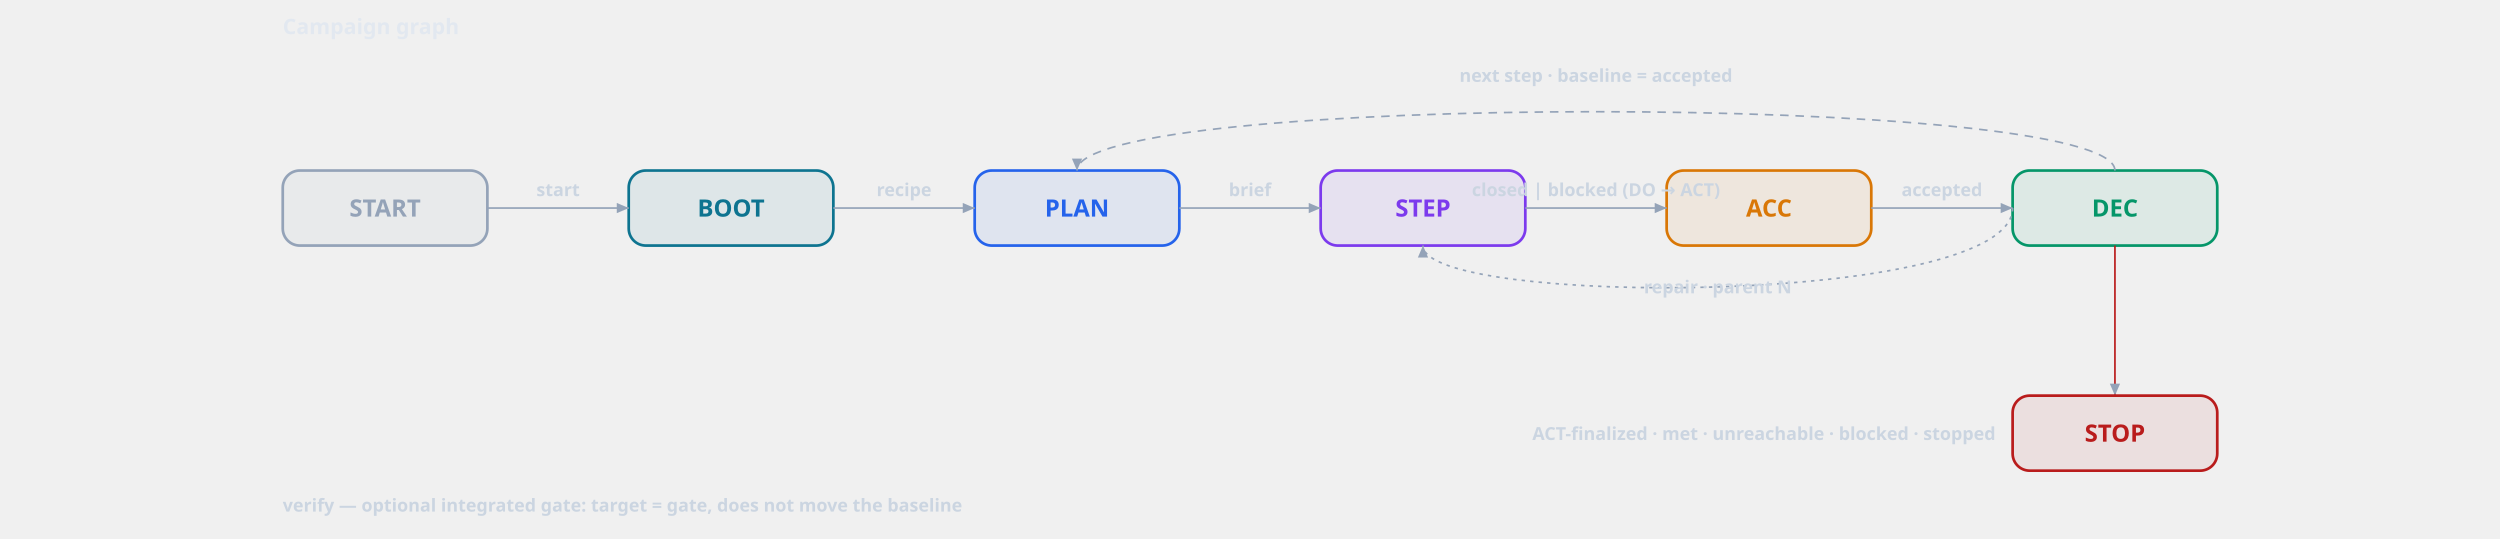
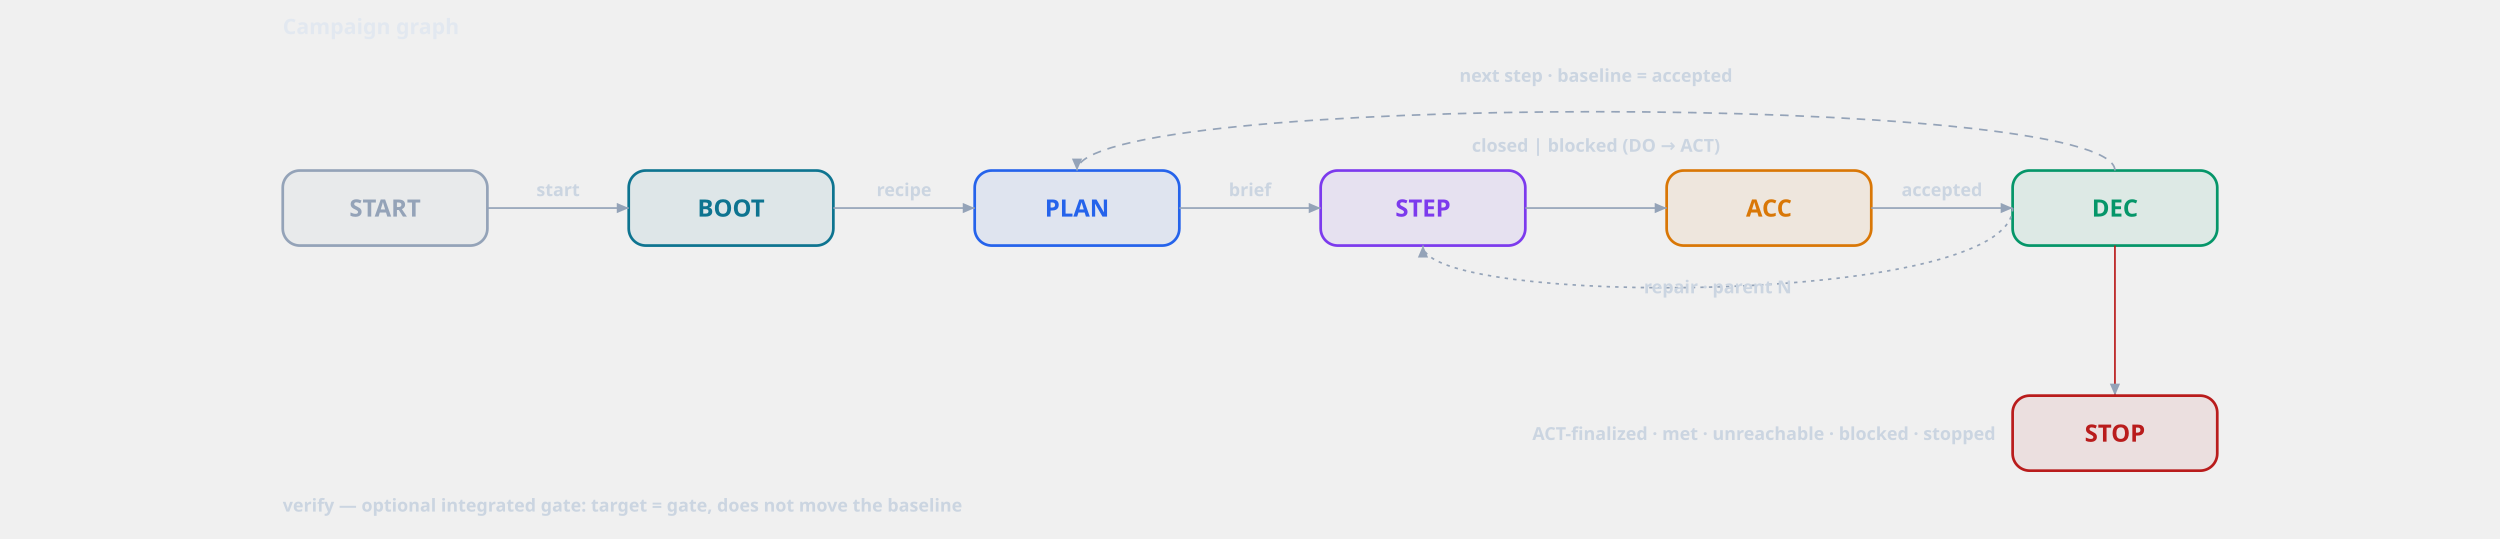
<svg xmlns="http://www.w3.org/2000/svg" viewBox="0 688 1466 316" width="1466" height="316" font-family="Segoe UI, system-ui, sans-serif">
  <defs>
    <marker id="arrow" markerWidth="9" markerHeight="9" refX="7" refY="3" orient="auto">
      <path d="M0,0 L7,3 L0,6 Z" fill="#94a3b8" />
    </marker>
  </defs>
  <style>
.t{font-size:13px;font-weight:600;fill:#e2e8f0}
.s{font-size:10.5px;fill:#94a3b8}
.h{font-size:12.5px;font-weight:700;fill:#ffffff}
.ho{font-size:9.5px;fill:#ffffff;fill-opacity:0.85}
.g{font-size:10.5px;font-weight:600}
.band{fill:#141d31}
.bt{fill:#ffffff;font-size:15px;font-weight:700}
.ol{fill:#e2e8f0;font-size:11.5px}
.lt{font-size:12.5px;font-weight:700;fill:#e2e8f0}
.ls{font-size:10.5px;fill:#94a3b8}
.lm{font-family:ui-monospace,Consolas,Menlo,monospace;font-size:12px;font-weight:700}
.bm{font-family:ui-monospace,Consolas,Menlo,monospace;font-size:10.5px;font-weight:700}
.st{font-size:14px;font-weight:700}
</style>
  <rect x="24" y="24" width="1418" height="138" rx="10" class="band" />
  <text x="42" y="48" class="bt">Orchestrator · cheap — cycle-control / campaign-control</text>
  <text x="42" y="76" class="ol">← BOOTSTRAP ← "campaign start" · "new goal"</text>
  <text x="42" y="94" class="ol">← PLAN ← "baseline accepted" · "next seed"</text>
  <text x="42" y="112" class="ol">← STEP ← "brief approved" · "replan r+1"</text>
  <text x="751.0" y="76" class="ol">← ACCEPT ← "step closed"</text>
  <text x="751.0" y="94" class="ol">← DECIDE ← "measurement accepted"</text>
  <text x="751.0" y="112" class="ol">← STOP ← "met" · "unreachable" · "blocked" · "stopped"</text>
  <rect x="24" y="224" width="210" height="40" rx="8" fill="#0e7490" />
  <text x="129.0" y="241" class="h" text-anchor="middle">B · BOOTSTRAP</text>
  <text x="129.0" y="257" class="ho" text-anchor="middle">pdca-planner + pdca-executor · medium/cheap</text>
  <polyline points="129.0,264 129.0,280" fill="none" stroke="#94a3b8" marker-end="url(#arrow)" />
  <rect x="24" y="280" width="210" height="50" rx="8" fill="#223046" stroke="#3b4a63" stroke-width="1" />
  <rect x="25" y="287" width="3" height="36" rx="1.5" fill="#4f46e5" />
  <rect x="176" y="287" width="50" height="18" rx="6" fill="#4f46e5" />
  <text x="201.0" y="299.5" class="bm" fill="#cbd5e1" text-anchor="middle">medium</text>
  <text x="37" y="303" class="t">Goal + recipe</text>
  <text x="37" y="322" class="s">pdca-planner · read-only · fixation</text>
  <rect x="24" y="342" width="210" height="50" rx="8" fill="#223046" stroke="#3b4a63" stroke-width="1" />
  <rect x="25" y="349" width="3" height="36" rx="1.5" fill="#0d9488" />
  <rect x="176" y="349" width="50" height="18" rx="6" fill="#0d9488" />
  <text x="201.0" y="361.5" class="bm" fill="#cbd5e1" text-anchor="middle">cheap</text>
  <text x="37" y="365" class="t">Baseline</text>
  <text x="37" y="384" class="s">pdca-executor · edit/bash · recipe</text>
  <polyline points="129.0,330 129.0,342" fill="none" stroke="#64748b" marker-end="url(#arrow)" />
  <rect x="24" y="404" width="210" height="50" rx="8" fill="#223046" stroke="#3b4a63" stroke-width="1" />
  <rect x="25" y="411" width="3" height="36" rx="1.5" fill="#4f46e5" />
  <rect x="176" y="411" width="50" height="18" rx="6" fill="#4f46e5" />
  <text x="201.0" y="423.5" class="bm" fill="#cbd5e1" text-anchor="middle">medium</text>
  <text x="37" y="427" class="t">Floor · target</text>
  <text x="37" y="446" class="s">pdca-planner · baseline + floor</text>
  <polyline points="129.0,392 129.0,404" fill="none" stroke="#64748b" marker-end="url(#arrow)" />
  <rect x="24" y="466" width="210" height="50" rx="8" fill="#223046" stroke="#3b4a63" stroke-width="1" />
  <rect x="25" y="473" width="3" height="36" rx="1.5" fill="#0d9488" />
  <rect x="176" y="473" width="50" height="18" rx="6" fill="#0d9488" />
  <text x="201.0" y="485.5" class="bm" fill="#cbd5e1" text-anchor="middle">cheap</text>
  <text x="37" y="489" class="t">Status file</text>
  <text x="37" y="508" class="s">primary · status-only · one file</text>
  <polyline points="129.0,454 129.0,466" fill="none" stroke="#64748b" marker-end="url(#arrow)" />
  <rect x="18" y="272" width="222" height="252" rx="12" fill="none" stroke="#0e7490" stroke-opacity="0.6" stroke-width="1.6" />
  <rect x="258" y="224" width="268" height="40" rx="8" fill="#2563eb" />
  <text x="392.0" y="241" class="h" text-anchor="middle">P · PLAN</text>
  <text x="392.0" y="257" class="ho" text-anchor="middle">pdca-scout + pdca-planner · cheap/medium</text>
  <polyline points="392.0,264 392.0,280" fill="none" stroke="#94a3b8" marker-end="url(#arrow)" />
  <rect x="258" y="280" width="268" height="50" rx="8" fill="#223046" stroke="#3b4a63" stroke-width="1" />
  <rect x="259" y="287" width="3" height="36" rx="1.5" fill="#0d9488" />
  <rect x="468" y="287" width="50" height="18" rx="6" fill="#0d9488" />
  <text x="493.0" y="299.5" class="bm" fill="#cbd5e1" text-anchor="middle">cheap</text>
  <text x="271" y="303" class="t">Discover · gap map</text>
  <text x="271" y="322" class="s">pdca-scout · gap + deferred · read-only</text>
  <rect x="258" y="342" width="268" height="50" rx="8" fill="#223046" stroke="#3b4a63" stroke-width="1" />
  <rect x="259" y="349" width="3" height="36" rx="1.5" fill="#0d9488" />
  <rect x="468" y="349" width="50" height="18" rx="6" fill="#0d9488" />
  <text x="493.0" y="361.5" class="bm" fill="#cbd5e1" text-anchor="middle">cheap</text>
  <text x="271" y="365" class="t">Ranked seed</text>
  <text x="271" y="384" class="s">pdca-scout · facts, not a decision</text>
  <polyline points="392.0,330 392.0,342" fill="none" stroke="#64748b" marker-end="url(#arrow)" />
  <rect x="258" y="404" width="268" height="50" rx="8" fill="#223046" stroke="#3b4a63" stroke-width="1" />
  <rect x="259" y="411" width="3" height="36" rx="1.5" fill="#4f46e5" />
  <rect x="468" y="411" width="50" height="18" rx="6" fill="#4f46e5" />
  <text x="493.0" y="423.5" class="bm" fill="#cbd5e1" text-anchor="middle">medium</text>
  <text x="271" y="427" class="t">Brief · six blocks</text>
  <text x="271" y="446" class="s">pdca-planner · read-only</text>
  <polyline points="392.0,392 392.0,404" fill="none" stroke="#64748b" marker-end="url(#arrow)" />
  <rect x="258" y="466" width="268" height="50" rx="8" fill="#223046" stroke="#3b4a63" stroke-width="1" />
  <rect x="259" y="473" width="3" height="36" rx="1.5" fill="#4f46e5" />
  <rect x="468" y="473" width="50" height="18" rx="6" fill="#4f46e5" />
  <text x="493.0" y="485.5" class="bm" fill="#cbd5e1" text-anchor="middle">medium</text>
  <text x="271" y="489" class="t">Acceptance · targets</text>
  <text x="271" y="508" class="s">pdca-planner · floor · scope</text>
  <polyline points="392.0,454 392.0,466" fill="none" stroke="#64748b" marker-end="url(#arrow)" />
  <rect x="252" y="272" width="280" height="252" rx="12" fill="none" stroke="#2563eb" stroke-opacity="0.6" stroke-width="1.6" />
  <rect x="550" y="224" width="210" height="40" rx="8" fill="#7c3aed" />
  <text x="655.0" y="241" class="h" text-anchor="middle">S · STEP N</text>
  <text x="655.0" y="257" class="ho" text-anchor="middle">orchestrator · cheap</text>
  <polyline points="655.0,264 655.0,280" fill="none" stroke="#94a3b8" marker-end="url(#arrow)" />
  <rect x="550" y="280" width="210" height="50" rx="8" fill="#223046" stroke="#3b4a63" stroke-width="1" />
  <rect x="551" y="287" width="3" height="36" rx="1.5" fill="#4f46e5" />
  <rect x="702" y="287" width="50" height="18" rx="6" fill="#4f46e5" />
  <text x="727.0" y="299.5" class="bm" fill="#cbd5e1" text-anchor="middle">medium</text>
  <text x="563" y="303" class="t">P · PLAN</text>
  <text x="563" y="322" class="s">pdca-planner · step plan · rev r</text>
  <rect x="550" y="342" width="210" height="50" rx="8" fill="#223046" stroke="#3b4a63" stroke-width="1" />
  <rect x="551" y="349" width="3" height="36" rx="1.5" fill="#0d9488" />
  <rect x="702" y="349" width="50" height="18" rx="6" fill="#0d9488" />
  <text x="727.0" y="361.5" class="bm" fill="#cbd5e1" text-anchor="middle">cheap</text>
  <text x="563" y="365" class="t">D · DO</text>
  <text x="563" y="384" class="s">pdca-executor · edit/bash · facts</text>
  <polyline points="655.0,330 655.0,342" fill="none" stroke="#64748b" marker-end="url(#arrow)" />
  <rect x="550" y="404" width="210" height="50" rx="8" fill="#223046" stroke="#3b4a63" stroke-width="1" />
  <rect x="551" y="411" width="3" height="36" rx="1.5" fill="#4f46e5" />
  <rect x="702" y="411" width="50" height="18" rx="6" fill="#4f46e5" />
  <text x="727.0" y="423.5" class="bm" fill="#cbd5e1" text-anchor="middle">medium</text>
  <text x="563" y="427" class="t">C · CHECK</text>
  <text x="563" y="446" class="s">pdca-check · read-only · evidence</text>
  <polyline points="655.0,392 655.0,404" fill="none" stroke="#64748b" marker-end="url(#arrow)" />
  <rect x="550" y="466" width="210" height="50" rx="8" fill="#223046" stroke="#3b4a63" stroke-width="1" />
  <rect x="551" y="473" width="3" height="36" rx="1.5" fill="#0d9488" />
  <rect x="702" y="473" width="50" height="18" rx="6" fill="#0d9488" />
  <text x="727.0" y="485.5" class="bm" fill="#cbd5e1" text-anchor="middle">cheap</text>
  <text x="563" y="489" class="t">A · ACT</text>
  <text x="563" y="508" class="s">pdca-executor · status/docs</text>
  <polyline points="655.0,454 655.0,466" fill="none" stroke="#64748b" marker-end="url(#arrow)" />
  <rect x="550" y="528" width="210" height="50" rx="8" fill="#223046" stroke="#3b4a63" stroke-width="1" />
  <rect x="551" y="535" width="3" height="36" rx="1.5" fill="#4f46e5" />
  <rect x="702" y="535" width="50" height="18" rx="6" fill="#4f46e5" />
  <text x="727.0" y="547.5" class="bm" fill="#cbd5e1" text-anchor="middle">medium</text>
  <text x="563" y="551" class="t">Step exit</text>
  <text x="563" y="570" class="s">accept · revise · blocked → ACT</text>
  <polyline points="655.0,516 655.0,528" fill="none" stroke="#64748b" marker-end="url(#arrow)" />
  <rect x="544" y="272" width="222" height="314" rx="12" fill="none" stroke="#7c3aed" stroke-opacity="0.6" stroke-width="1.6" />
  <rect x="784" y="224" width="190" height="40" rx="8" fill="#d97706" />
  <text x="879.0" y="241" class="h" text-anchor="middle">A · ACCEPT</text>
  <text x="879.0" y="257" class="ho" text-anchor="middle">pdca-check · medium</text>
  <polyline points="879.0,264 879.0,280" fill="none" stroke="#94a3b8" marker-end="url(#arrow)" />
  <rect x="784" y="280" width="190" height="50" rx="8" fill="#223046" stroke="#3b4a63" stroke-width="1" />
  <rect x="785" y="287" width="3" height="36" rx="1.5" fill="#4f46e5" />
  <rect x="916" y="287" width="50" height="18" rx="6" fill="#4f46e5" />
  <text x="941.0" y="299.5" class="bm" fill="#cbd5e1" text-anchor="middle">medium</text>
  <text x="797" y="303" class="t">Verdict</text>
  <text x="797" y="322" class="s">pdca-check · read-only · by rows</text>
  <rect x="784" y="342" width="190" height="50" rx="8" fill="#223046" stroke="#3b4a63" stroke-width="1" />
  <rect x="785" y="349" width="3" height="36" rx="1.5" fill="#0d9488" />
  <rect x="916" y="349" width="50" height="18" rx="6" fill="#0d9488" />
  <text x="941.0" y="361.5" class="bm" fill="#cbd5e1" text-anchor="middle">cheap</text>
  <text x="797" y="365" class="t">Number</text>
  <text x="797" y="384" class="s">one run · red is archived</text>
  <polyline points="879.0,330 879.0,342" fill="none" stroke="#64748b" marker-end="url(#arrow)" />
  <rect x="784" y="404" width="190" height="50" rx="8" fill="#223046" stroke="#3b4a63" stroke-width="1" />
  <rect x="785" y="411" width="3" height="36" rx="1.5" fill="#0d9488" />
  <rect x="916" y="411" width="50" height="18" rx="6" fill="#0d9488" />
  <text x="941.0" y="423.5" class="bm" fill="#cbd5e1" text-anchor="middle">cheap</text>
  <text x="797" y="427" class="t">Step row</text>
  <text x="797" y="446" class="s">one writer · status write</text>
  <polyline points="879.0,392 879.0,404" fill="none" stroke="#64748b" marker-end="url(#arrow)" />
  <rect x="778" y="272" width="202" height="190" rx="12" fill="none" stroke="#d97706" stroke-opacity="0.6" stroke-width="1.6" />
  <rect x="998" y="224" width="220" height="40" rx="8" fill="#059669" />
  <text x="1108.0" y="241" class="h" text-anchor="middle">R · DECIDE</text>
  <text x="1108.0" y="257" class="ho" text-anchor="middle">pdca-planner · medium</text>
  <polyline points="1108.0,264 1108.0,280" fill="none" stroke="#94a3b8" marker-end="url(#arrow)" />
  <rect x="998" y="280" width="220" height="50" rx="8" fill="#223046" stroke="#3b4a63" stroke-width="1" />
  <rect x="999" y="287" width="3" height="36" rx="1.5" fill="#4f46e5" />
  <rect x="1160" y="287" width="50" height="18" rx="6" fill="#4f46e5" />
  <text x="1185.0" y="299.5" class="bm" fill="#cbd5e1" text-anchor="middle">medium</text>
  <text x="1011" y="303" class="t">Goal?</text>
  <text x="1011" y="322" class="s">pdca-planner · predicate</text>
  <rect x="998" y="342" width="220" height="50" rx="8" fill="#223046" stroke="#3b4a63" stroke-width="1" />
  <rect x="999" y="349" width="3" height="36" rx="1.5" fill="#4f46e5" />
  <rect x="1160" y="349" width="50" height="18" rx="6" fill="#4f46e5" />
  <text x="1185.0" y="361.5" class="bm" fill="#cbd5e1" text-anchor="middle">medium</text>
  <text x="1011" y="365" class="t">Remainder</text>
  <text x="1011" y="384" class="s">prove with numbers · blocker</text>
  <polyline points="1108.0,330 1108.0,342" fill="none" stroke="#64748b" marker-end="url(#arrow)" />
  <rect x="998" y="404" width="220" height="50" rx="8" fill="#223046" stroke="#3b4a63" stroke-width="1" />
  <rect x="999" y="411" width="3" height="36" rx="1.5" fill="#4f46e5" />
  <rect x="1160" y="411" width="50" height="18" rx="6" fill="#4f46e5" />
  <text x="1185.0" y="423.5" class="bm" fill="#cbd5e1" text-anchor="middle">medium</text>
  <text x="1011" y="427" class="t">Next seed</text>
  <text x="1011" y="446" class="s">pdca-planner · the next step</text>
  <polyline points="1108.0,392 1108.0,404" fill="none" stroke="#64748b" marker-end="url(#arrow)" />
  <rect x="998" y="466" width="220" height="50" rx="8" fill="#223046" stroke="#3b4a63" stroke-width="1" />
  <rect x="999" y="473" width="3" height="36" rx="1.5" fill="#4f46e5" />
  <rect x="1160" y="473" width="50" height="18" rx="6" fill="#4f46e5" />
  <text x="1185.0" y="485.5" class="bm" fill="#cbd5e1" text-anchor="middle">medium</text>
  <text x="1011" y="489" class="t">Route</text>
  <text x="1011" y="508" class="s">next · revise · stop</text>
  <polyline points="1108.0,454 1108.0,466" fill="none" stroke="#64748b" marker-end="url(#arrow)" />
  <rect x="992" y="272" width="232" height="252" rx="12" fill="none" stroke="#059669" stroke-opacity="0.6" stroke-width="1.6" />
  <rect x="1242" y="224" width="200" height="40" rx="8" fill="#b91c1c" />
  <text x="1342.0" y="241" class="h" text-anchor="middle">X · STOP</text>
  <text x="1342.0" y="257" class="ho" text-anchor="middle">primary · cheap</text>
  <polyline points="1342.0,264 1342.0,280" fill="none" stroke="#94a3b8" marker-end="url(#arrow)" />
  <rect x="1242" y="280" width="200" height="50" rx="8" fill="#223046" stroke="#3b4a63" stroke-width="1" />
  <rect x="1243" y="287" width="3" height="36" rx="1.5" fill="#0d9488" />
  <rect x="1384" y="287" width="50" height="18" rx="6" fill="#0d9488" />
  <text x="1409.0" y="299.5" class="bm" fill="#cbd5e1" text-anchor="middle">cheap</text>
  <text x="1255" y="303" class="t">met</text>
  <text x="1255" y="322" class="s">the only success</text>
  <rect x="1242" y="342" width="200" height="50" rx="8" fill="#223046" stroke="#3b4a63" stroke-width="1" />
  <rect x="1243" y="349" width="3" height="36" rx="1.5" fill="#0d9488" />
  <rect x="1384" y="349" width="50" height="18" rx="6" fill="#0d9488" />
  <text x="1409.0" y="361.5" class="bm" fill="#cbd5e1" text-anchor="middle">cheap</text>
  <text x="1255" y="365" class="t">unreachable</text>
  <text x="1255" y="384" class="s">the remainder proven by numbers</text>
  <polyline points="1342.0,330 1342.0,342" fill="none" stroke="#64748b" marker-end="url(#arrow)" />
  <rect x="1242" y="404" width="200" height="50" rx="8" fill="#223046" stroke="#3b4a63" stroke-width="1" />
  <rect x="1243" y="411" width="3" height="36" rx="1.5" fill="#0d9488" />
  <rect x="1384" y="411" width="50" height="18" rx="6" fill="#0d9488" />
  <text x="1409.0" y="423.5" class="bm" fill="#cbd5e1" text-anchor="middle">cheap</text>
  <text x="1255" y="427" class="t">blocked/stopped</text>
  <text x="1255" y="446" class="s">resume point in the status file</text>
  <polyline points="1342.0,392 1342.0,404" fill="none" stroke="#64748b" marker-end="url(#arrow)" />
  <rect x="1236" y="272" width="212" height="190" rx="12" fill="none" stroke="#b91c1c" stroke-opacity="0.6" stroke-width="1.6" />
  <polyline points="113.0,162 113.0,224" fill="none" stroke="#94a3b8" data-edge-id="dispatch_b" marker-end="url(#arrow)" />
  <text x="105.0" y="196.0" class="g" fill="#94a3b8" text-anchor="end">start</text>
  <polyline points="145.0,224 145.0,162" fill="none" stroke="#94a3b8" data-edge-id="return_b" marker-end="url(#arrow)" />
  <polyline points="376.0,162 376.0,224" fill="none" stroke="#94a3b8" data-edge-id="dispatch_p" marker-end="url(#arrow)" />
  <text x="368.0" y="196.0" class="g" fill="#94a3b8" text-anchor="end">plan ready</text>
  <polyline points="408.0,224 408.0,162" fill="none" stroke="#94a3b8" data-edge-id="return_p" marker-end="url(#arrow)" />
  <polyline points="639.0,162 639.0,224" fill="none" stroke="#94a3b8" data-edge-id="dispatch_s" marker-end="url(#arrow)" />
  <text x="631.0" y="196.0" class="g" fill="#94a3b8" text-anchor="end">step closed</text>
  <polyline points="671.0,224 671.0,162" fill="none" stroke="#94a3b8" data-edge-id="return_s" marker-end="url(#arrow)" />
  <polyline points="863.0,162 863.0,224" fill="none" stroke="#94a3b8" data-edge-id="dispatch_a" marker-end="url(#arrow)" />
  <text x="855.0" y="196.0" class="g" fill="#94a3b8" text-anchor="end">measurement accepted</text>
  <polyline points="895.0,224 895.0,162" fill="none" stroke="#94a3b8" data-edge-id="return_a" marker-end="url(#arrow)" />
  <polyline points="1092.0,162 1092.0,224" fill="none" stroke="#94a3b8" data-edge-id="dispatch_r" marker-end="url(#arrow)" />
  <text x="1084.0" y="196.0" class="g" fill="#94a3b8" text-anchor="end">decision</text>
  <polyline points="1124.0,224 1124.0,162" fill="none" stroke="#94a3b8" data-edge-id="return_r" marker-end="url(#arrow)" />
  <polyline points="1326.0,162 1326.0,224" fill="none" stroke="#94a3b8" data-edge-id="dispatch_x" marker-end="url(#arrow)" />
  <text x="1318.0" y="196.0" class="g" fill="#94a3b8" text-anchor="end">stop</text>
  <rect x="24.0" y="622" width="15" height="15" rx="4" fill="#0d9488" />
  <text x="46.0" y="634" class="lt">cheap tier</text>
  <rect x="46.0" y="642" width="53.0" height="21" rx="7" fill="#0d9488" />
  <text x="72.5" y="657" class="lm" fill="#ffffff" text-anchor="middle">cheap</text>
  <text x="109.0" y="657" class="ls">primary · pdca-scout · pdca-executor · orchestrator</text>
  <rect x="733.0" y="622" width="15" height="15" rx="4" fill="#4f46e5" />
  <text x="755.0" y="634" class="lt">medium tier</text>
  <rect x="755.0" y="642" width="60.4" height="21" rx="7" fill="#4f46e5" />
  <text x="785.2" y="657" class="lm" fill="#ffffff" text-anchor="middle">medium</text>
  <text x="825.4" y="657" class="ls">pdca-planner · pdca-check</text>
  <text x="733.0" y="678" class="ls" text-anchor="middle">strong · pdca-escalate — not a campaign role: called inside STEP by triggers, the campaign receives the result</text>
  <text x="165.8" y="708" class="lt">Campaign graph</text>
  <rect x="165.8" y="788" width="120" height="44" rx="10" fill="#94a3b8" fill-opacity="0.08" stroke="#94a3b8" stroke-width="1.6" data-node-id="START" />
  <text x="225.8" y="815.0" class="st" fill="#94a3b8" text-anchor="middle">START</text>
  <rect x="368.68" y="788" width="120" height="44" rx="10" fill="#0e7490" fill-opacity="0.08" stroke="#0e7490" stroke-width="1.6" data-node-id="BOOT" />
  <text x="428.68" y="815.0" class="st" fill="#0e7490" text-anchor="middle">BOOT</text>
  <rect x="571.56" y="788" width="120" height="44" rx="10" fill="#2563eb" fill-opacity="0.08" stroke="#2563eb" stroke-width="1.6" data-node-id="PLAN" />
  <text x="631.56" y="815.0" class="st" fill="#2563eb" text-anchor="middle">PLAN</text>
  <rect x="774.44" y="788" width="120" height="44" rx="10" fill="#7c3aed" fill-opacity="0.08" stroke="#7c3aed" stroke-width="1.6" data-node-id="STEP" />
  <text x="834.44" y="815.0" class="st" fill="#7c3aed" text-anchor="middle">STEP</text>
  <rect x="977.32" y="788" width="120" height="44" rx="10" fill="#d97706" fill-opacity="0.08" stroke="#d97706" stroke-width="1.6" data-node-id="ACC" />
  <text x="1037.32" y="815.0" class="st" fill="#d97706" text-anchor="middle">ACC</text>
  <rect x="1180.2" y="788" width="120" height="44" rx="10" fill="#059669" fill-opacity="0.08" stroke="#059669" stroke-width="1.6" data-node-id="DEC" />
  <text x="1240.2" y="815.0" class="st" fill="#059669" text-anchor="middle">DEC</text>
  <polyline points="285.8,810.0 368.68,810.0" fill="none" stroke="#94a3b8" data-edge-id="start_boot" marker-end="url(#arrow)" />
  <text x="327.24" y="803.0" class="g" fill="#cbd5e1" text-anchor="middle">start</text>
  <polyline points="488.68,810.0 571.56,810.0" fill="none" stroke="#94a3b8" data-edge-id="boot_plan" marker-end="url(#arrow)" />
  <text x="530.12" y="803.0" class="g" fill="#cbd5e1" text-anchor="middle">recipe</text>
  <polyline points="691.56,810.0 774.44,810.0" fill="none" stroke="#94a3b8" data-edge-id="plan_step" marker-end="url(#arrow)" />
  <text x="733.0" y="803.0" class="g" fill="#cbd5e1" text-anchor="middle">brief</text>
  <polyline points="894.44,810.0 977.32,810.0" fill="none" stroke="#94a3b8" data-edge-id="step_acc" marker-end="url(#arrow)" />
-   <text x="935.88" y="803.0" class="g" fill="#cbd5e1" text-anchor="middle">closed | blocked (DO → ACT)</text>
+   <text x="935.88" y="777" class="g" fill="#cbd5e1" text-anchor="middle">closed | blocked (DO → ACT)</text>
  <polyline points="1097.32,810.0 1180.2,810.0" fill="none" stroke="#94a3b8" data-edge-id="acc_dec" marker-end="url(#arrow)" />
  <text x="1138.76" y="803.0" class="g" fill="#cbd5e1" text-anchor="middle">accepted</text>
  <path d="M1240.2,788 C1240.2,742 631.56,742 631.56,788" fill="none" stroke="#94a3b8" stroke-dasharray="5 4" marker-end="url(#arrow)" data-edge-id="decide_plan" />
  <text x="935.88" y="736" class="g" fill="#cbd5e1" text-anchor="middle">next step · baseline = accepted</text>
  <path d="M1180.2,810.0 C1180.2,868 834.44,868 834.44,832" fill="none" stroke="#94a3b8" stroke-dasharray="2 3" marker-end="url(#arrow)" data-edge-id="decide_step" />
  <text x="1007.32" y="860" class="g" fill="#cbd5e1" text-anchor="middle">repair · parent N</text>
  <polyline points="1240.2,832 1240.2,920" fill="none" stroke="#b91c1c" data-edge-id="decide_stop" marker-end="url(#arrow)" />
  <rect x="1180.2" y="920" width="120" height="44" rx="10" fill="#b91c1c" fill-opacity="0.08" stroke="#b91c1c" stroke-width="1.6" data-node-id="STOP" />
  <text x="1240.2" y="947.0" class="st" fill="#b91c1c" text-anchor="middle">STOP</text>
  <text x="1170.2" y="946.0" class="g" fill="#cbd5e1" text-anchor="end">ACT-finalized · met · unreachable · blocked · stopped</text>
  <text x="165.8" y="988" class="g" fill="#cbd5e1" text-anchor="start">verify — optional integrated gate: target = gate, does not move the baseline</text>
</svg>
